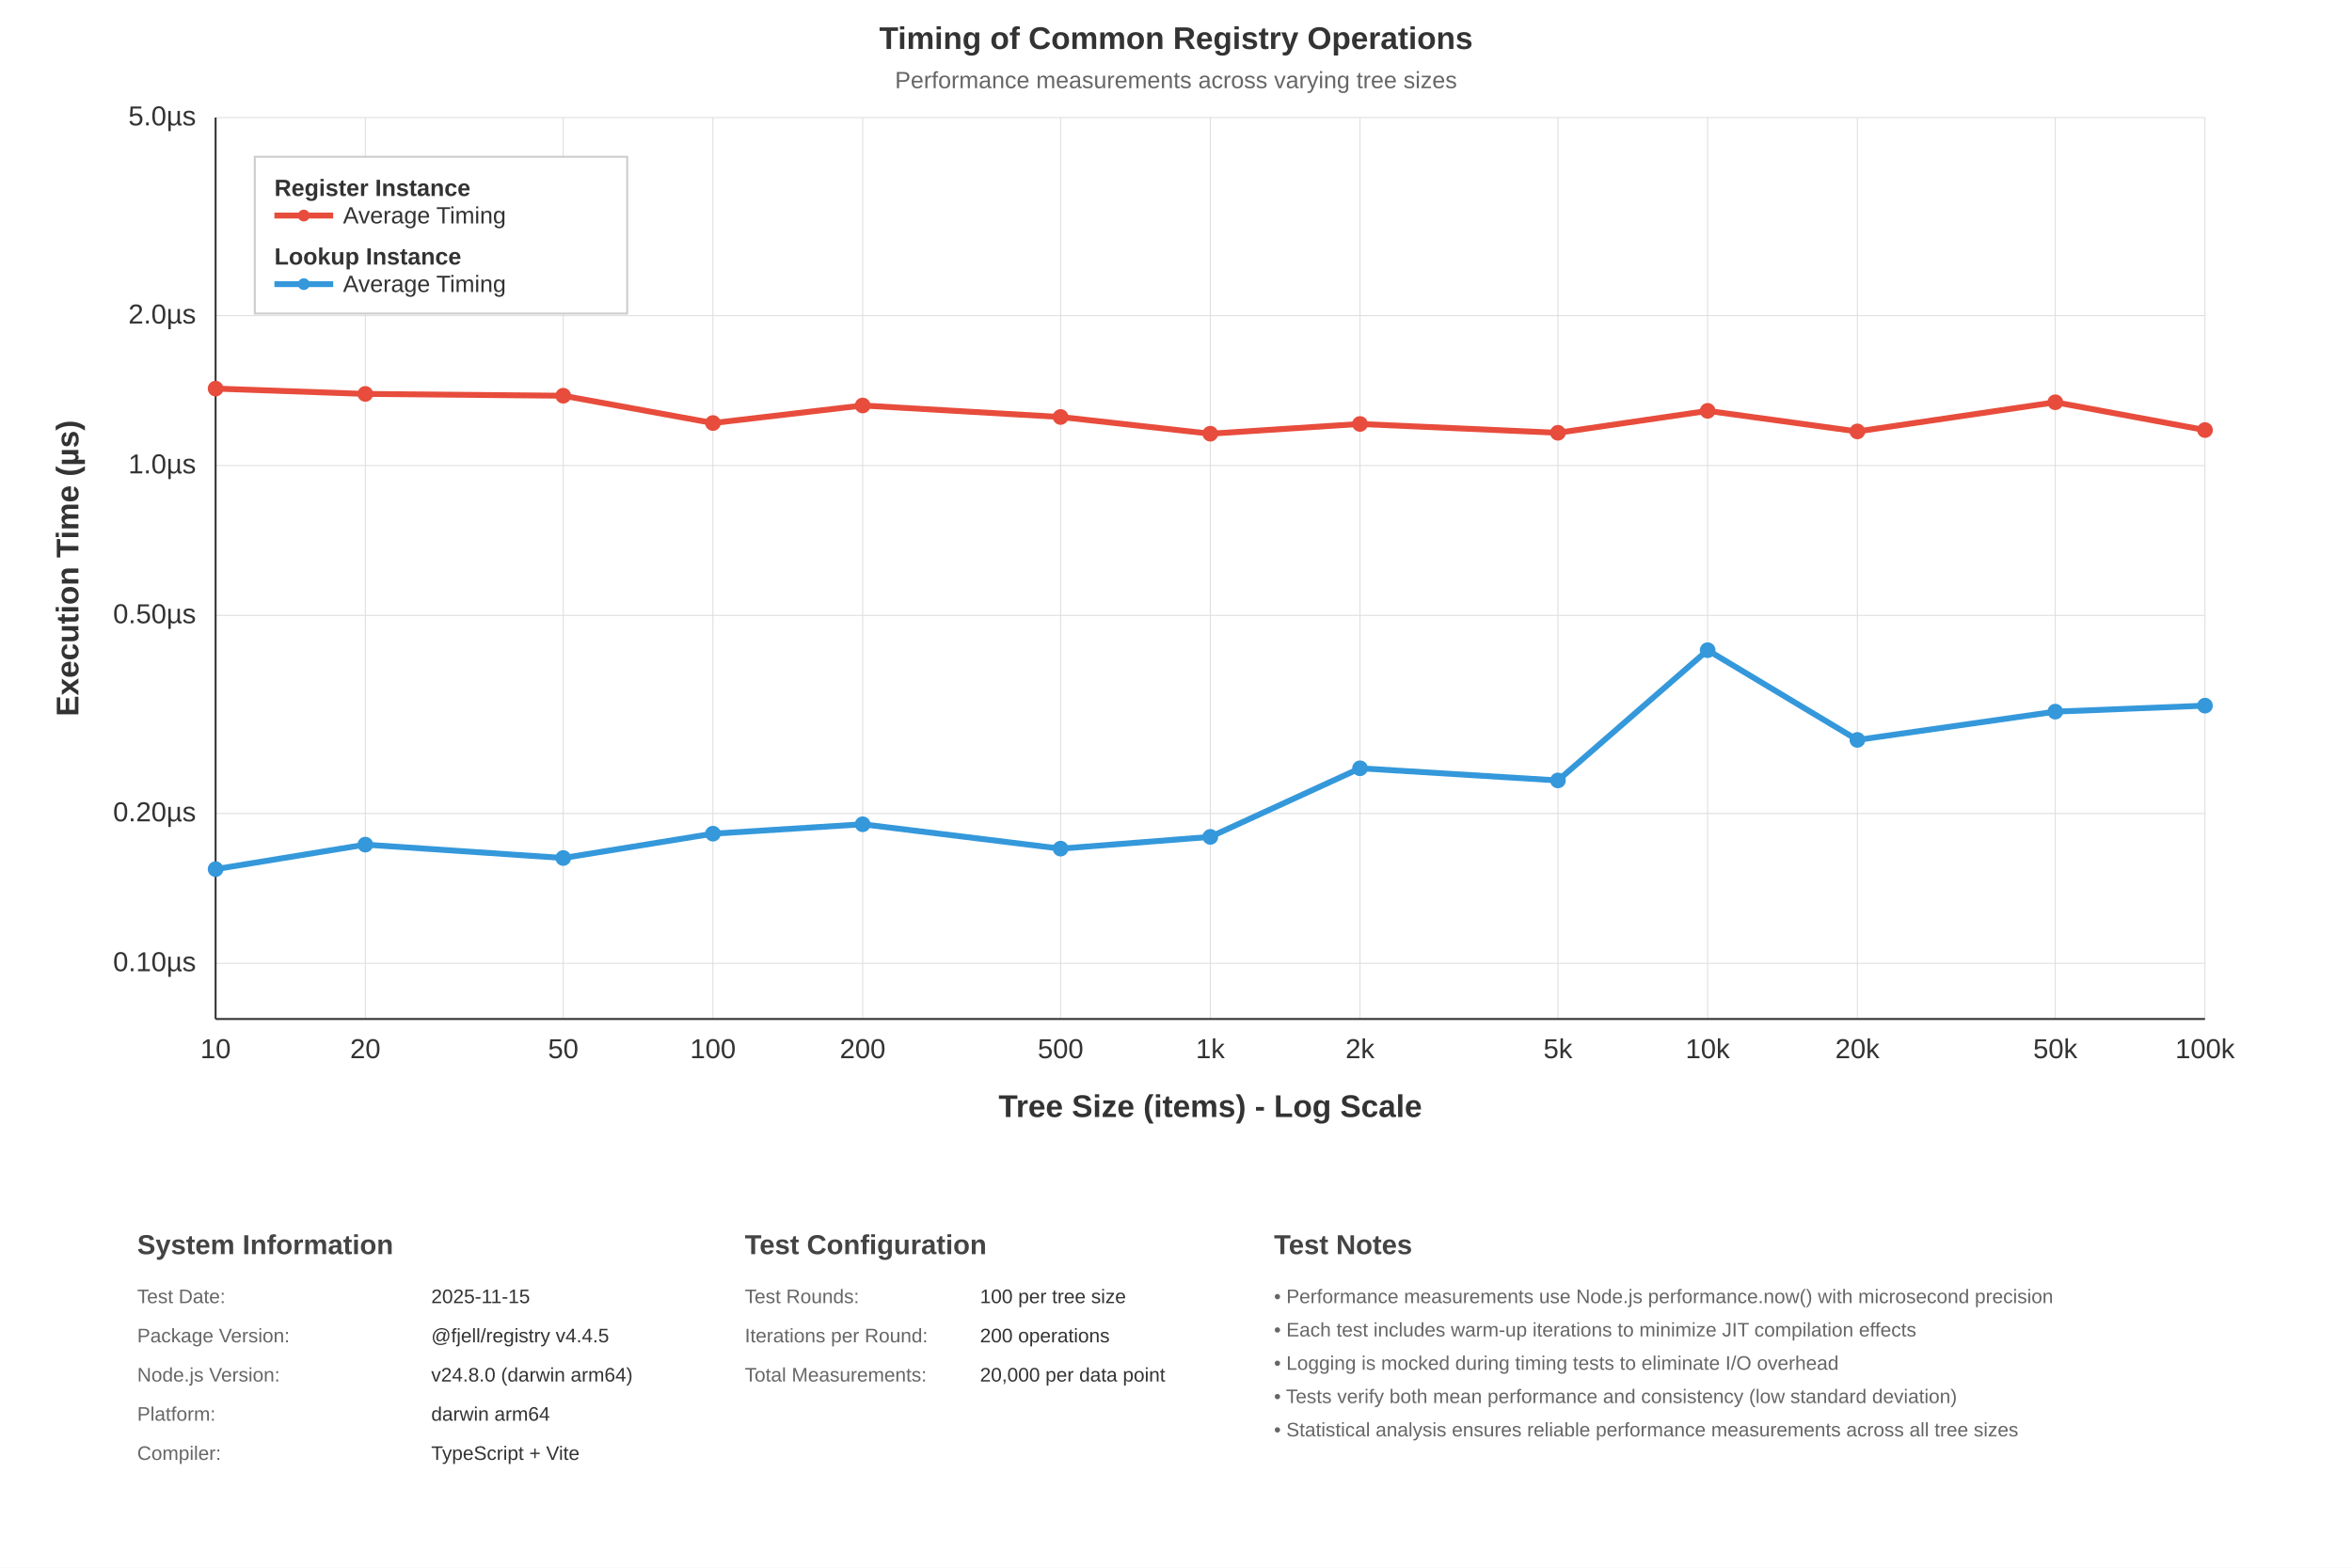
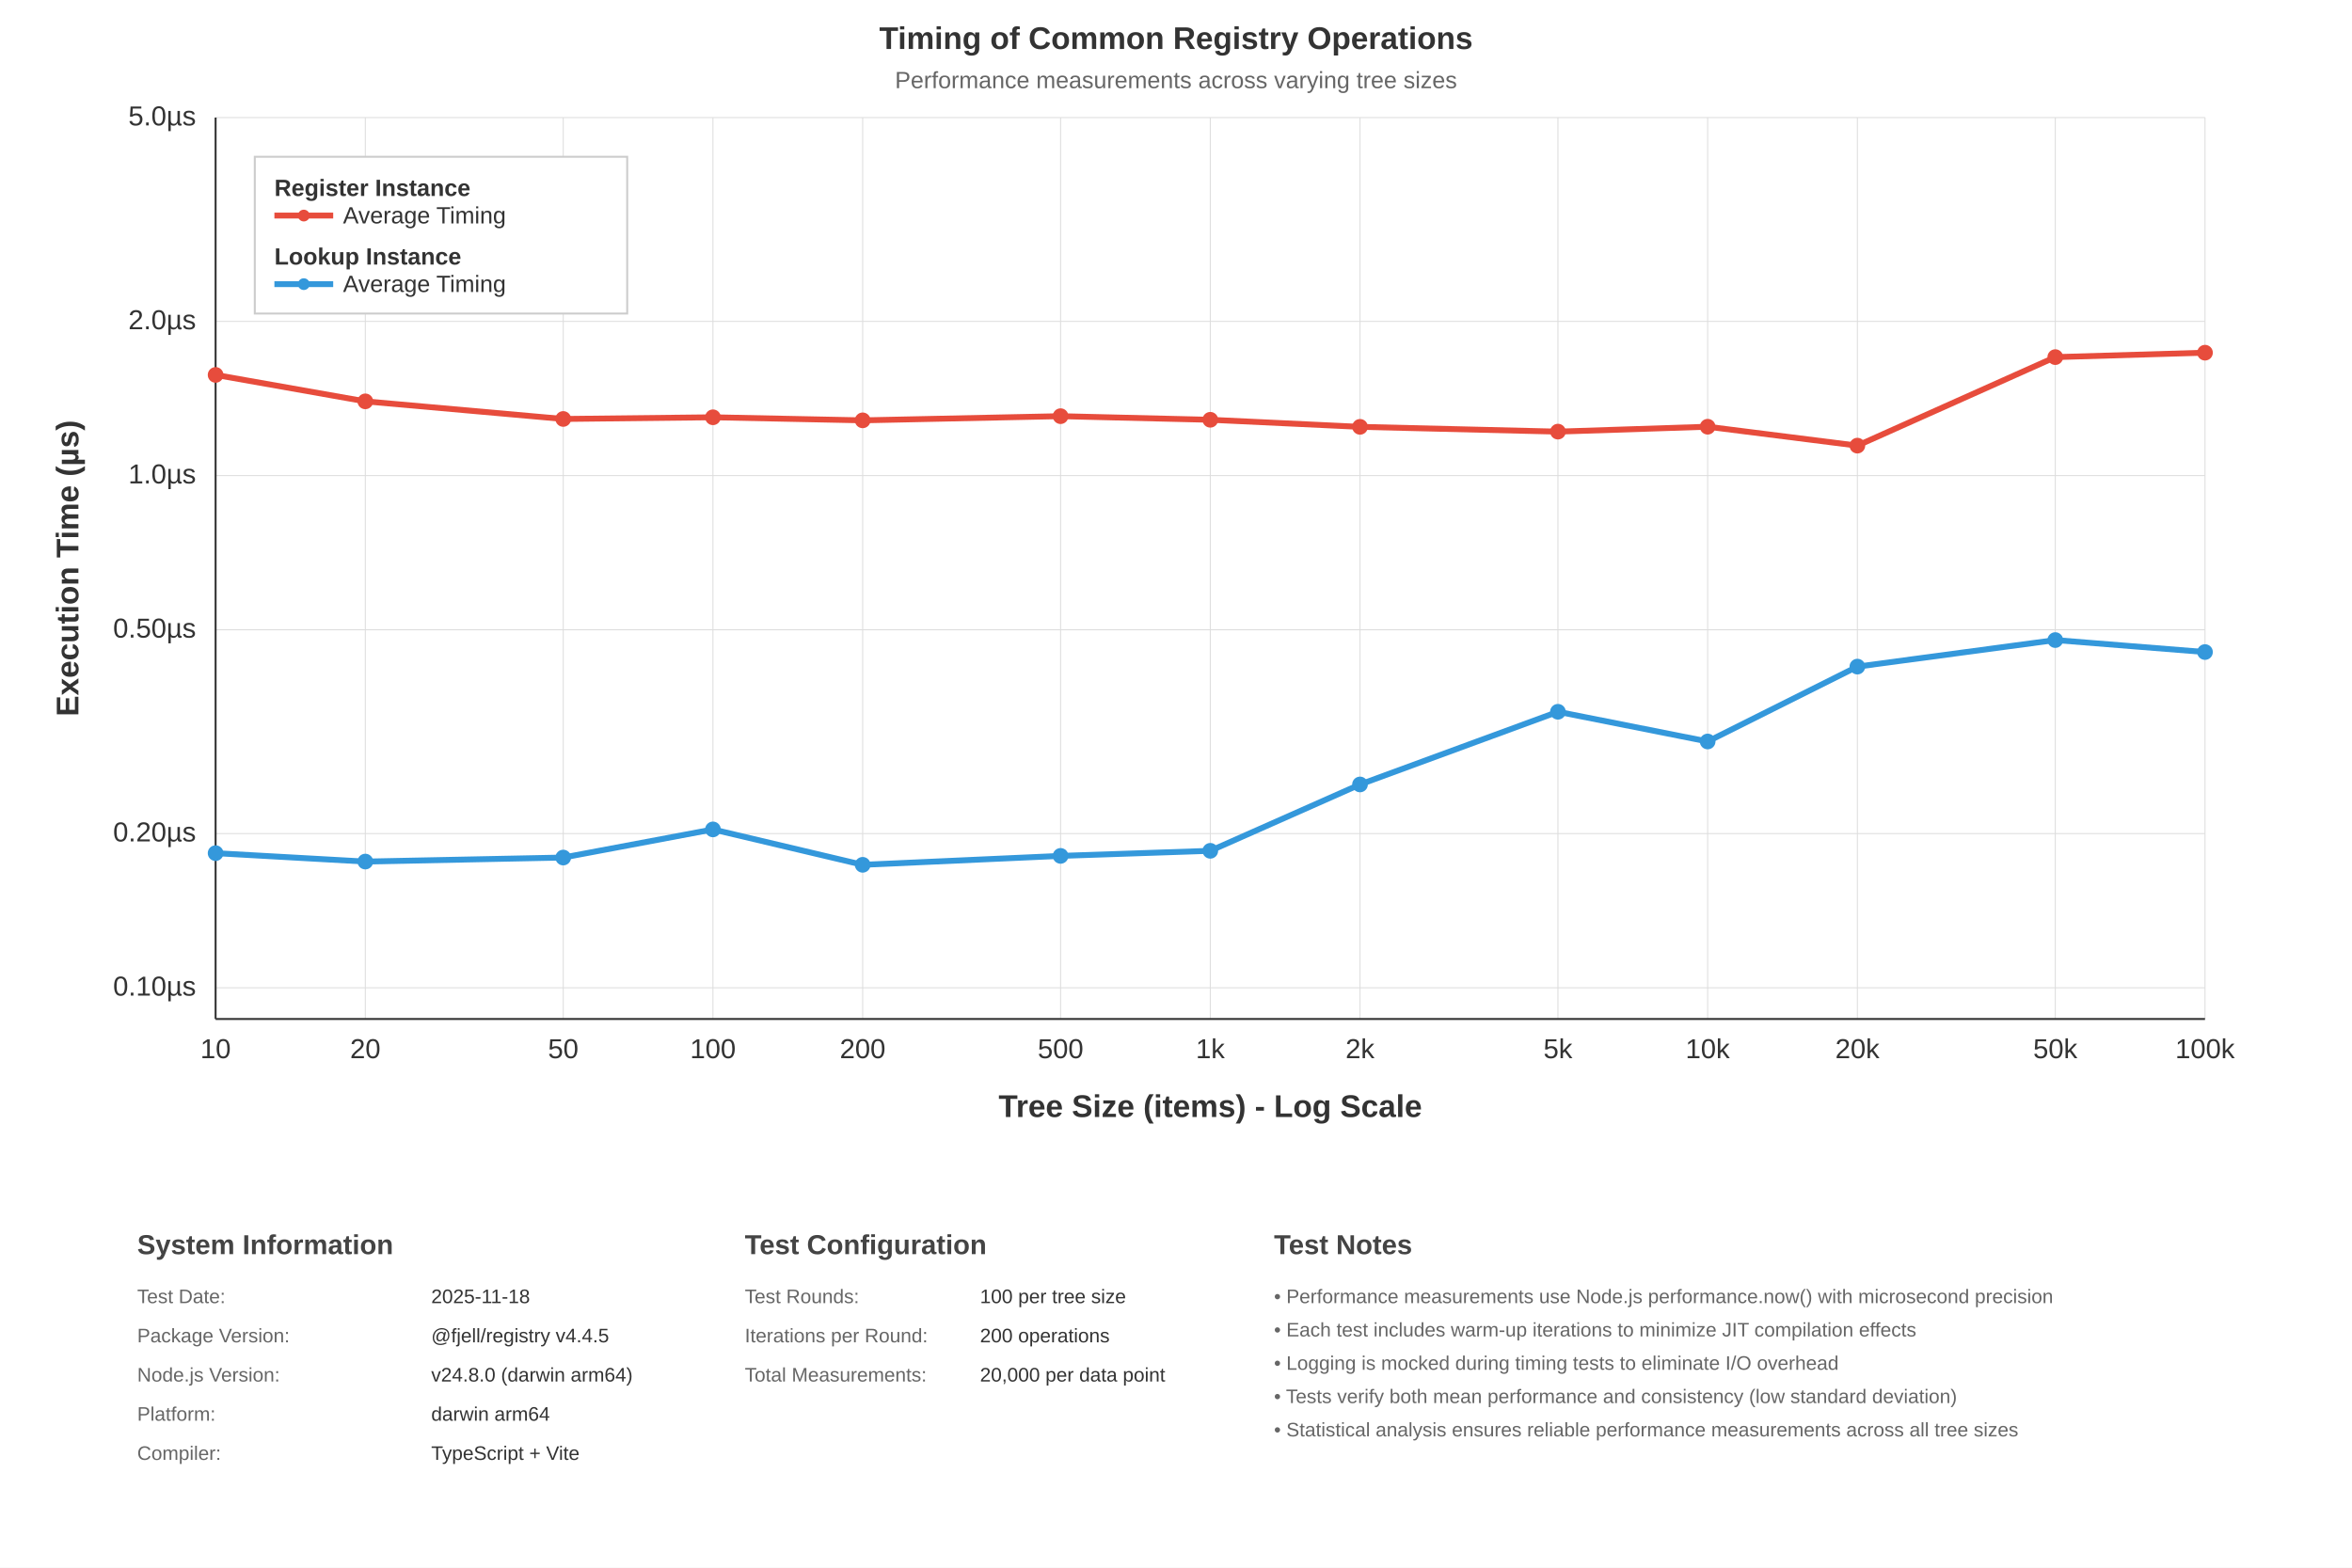
<svg xmlns="http://www.w3.org/2000/svg" width="1200" height="800">
  <style>
    .axis { stroke: #333; stroke-width: 1; }
    .grid { stroke: #ddd; stroke-width: 0.5; }
    .label { font-family: Arial, sans-serif; font-size: 14px; fill: #333; }
    .title { font-family: Arial, sans-serif; font-size: 16px; font-weight: bold; fill: #333; }
    .subtitle { font-family: Arial, sans-serif; font-size: 12px; fill: #666; }
    .register-mean { stroke: #e74c3c; stroke-width: 3; fill: none; }
    .lookup-mean { stroke: #3498db; stroke-width: 3; fill: none; }
    .register-band { fill: rgba(231, 76, 60, 0.2); stroke: #e74c3c; stroke-width: 1; }
    .lookup-band { fill: rgba(52, 152, 219, 0.2); stroke: #3498db; stroke-width: 1; }
    .register-dot { fill: #e74c3c; }
    .lookup-dot { fill: #3498db; }
    .legend { font-family: Arial, sans-serif; font-size: 12px; fill: #333; }
    .axis-title { font-family: Arial, sans-serif; font-size: 16px; font-weight: bold; fill: #333; }
    .metadata-title { font-family: Arial, sans-serif; font-size: 14px; font-weight: bold; fill: #333; }
    .metadata-section { font-family: Arial, sans-serif; font-size: 14px; font-weight: bold; fill: #444; }
    .metadata-label { font-family: Arial, sans-serif; font-size: 10px; fill: #666; }
    .metadata-value { font-family: Arial, sans-serif; font-size: 10px; fill: #333; }
  </style>
  <rect width="1200" height="800" fill="white" />
  <text x="600" y="25" text-anchor="middle" class="title">Timing of Common Registry Operations</text>
  <text x="600" y="45" text-anchor="middle" class="subtitle">Performance measurements across varying tree sizes</text>
  <g transform="translate(110,60)">
-     <line x1="0" y1="431.598" x2="1015" y2="431.598" class="grid" />
-     <text x="-10" y="435.598" text-anchor="end" class="label">0.10µs</text>
-     <line x1="0" y1="355.126" x2="1015" y2="355.126" class="grid" />
-     <text x="-10" y="359.126" text-anchor="end" class="label">0.20µs</text>
-     <line x1="0" y1="254.035" x2="1015" y2="254.035" class="grid" />
-     <text x="-10" y="258.035" text-anchor="end" class="label">0.50µs</text>
-     <line x1="0" y1="177.563" x2="1015" y2="177.563" class="grid" />
-     <text x="-10" y="181.563" text-anchor="end" class="label">1.0µs</text>
-     <line x1="0" y1="101.091" x2="1015" y2="101.091" class="grid" />
-     <text x="-10" y="105.091" text-anchor="end" class="label">2.0µs</text>
+     <line x1="0" y1="444.072" x2="1015" y2="444.072" class="grid" />
+     <text x="-10" y="448.072" text-anchor="end" class="label">0.10µs</text>
+     <line x1="0" y1="365.389" x2="1015" y2="365.389" class="grid" />
+     <text x="-10" y="369.389" text-anchor="end" class="label">0.20µs</text>
+     <line x1="0" y1="261.377" x2="1015" y2="261.377" class="grid" />
+     <text x="-10" y="265.377" text-anchor="end" class="label">0.50µs</text>
+     <line x1="0" y1="182.695" x2="1015" y2="182.695" class="grid" />
+     <text x="-10" y="186.695" text-anchor="end" class="label">1.0µs</text>
+     <line x1="0" y1="104.012" x2="1015" y2="104.012" class="grid" />
+     <text x="-10" y="108.012" text-anchor="end" class="label">2.0µs</text>
    <line x1="0" y1="0" x2="1015" y2="0" class="grid" />
    <text x="-10" y="4" text-anchor="end" class="label">5.0µs</text>
    <line x1="0" y1="0" x2="0" y2="460" class="grid" />
    <text x="0" y="480" text-anchor="middle" class="label">10</text>
    <line x1="76.386" y1="0" x2="76.386" y2="460" class="grid" />
    <text x="76.386" y="480" text-anchor="middle" class="label">20</text>
    <line x1="177.364" y1="0" x2="177.364" y2="460" class="grid" />
    <text x="177.364" y="480" text-anchor="middle" class="label">50</text>
    <line x1="253.75" y1="0" x2="253.75" y2="460" class="grid" />
    <text x="253.75" y="480" text-anchor="middle" class="label">100</text>
    <line x1="330.136" y1="0" x2="330.136" y2="460" class="grid" />
    <text x="330.136" y="480" text-anchor="middle" class="label">200</text>
    <line x1="431.114" y1="0" x2="431.114" y2="460" class="grid" />
    <text x="431.114" y="480" text-anchor="middle" class="label">500</text>
    <line x1="507.5" y1="0" x2="507.5" y2="460" class="grid" />
    <text x="507.5" y="480" text-anchor="middle" class="label">1k</text>
    <line x1="583.886" y1="0" x2="583.886" y2="460" class="grid" />
    <text x="583.886" y="480" text-anchor="middle" class="label">2k</text>
    <line x1="684.864" y1="0" x2="684.864" y2="460" class="grid" />
    <text x="684.864" y="480" text-anchor="middle" class="label">5k</text>
    <line x1="761.25" y1="0" x2="761.25" y2="460" class="grid" />
    <text x="761.25" y="480" text-anchor="middle" class="label">10k</text>
    <line x1="837.636" y1="0" x2="837.636" y2="460" class="grid" />
    <text x="837.636" y="480" text-anchor="middle" class="label">20k</text>
    <line x1="938.614" y1="0" x2="938.614" y2="460" class="grid" />
    <text x="938.614" y="480" text-anchor="middle" class="label">50k</text>
    <line x1="1015" y1="0" x2="1015" y2="460" class="grid" />
    <text x="1015" y="480" text-anchor="middle" class="label">100k</text>
    <line x1="0" y1="0" x2="0" y2="460" class="axis" />
    <line x1="0" y1="460" x2="1015" y2="460" class="axis" />
    <text x="507.5" y="510" text-anchor="middle" class="axis-title">Tree Size (items) - Log Scale</text>
    <text transform="rotate(-90,-70,230)" x="-70" y="230" text-anchor="middle" class="axis-title">Execution Time (µs)</text>
-     <path d="M 0 138.305 L 76.386 141.022 L 177.364 141.941 L 253.75 155.877 L 330.136 146.923 L 431.114 152.794 L 507.5 161.323 L 583.886 156.35 L 684.864 160.856 L 761.25 149.671 L 837.636 160.164 L 938.614 145.269 L 1015 159.46" class="register-mean" />
-     <path d="M 0 383.528 L 76.386 371.016 L 177.364 377.846 L 253.75 365.426 L 330.136 360.634 L 431.114 373.059 L 507.5 367.069 L 583.886 332.058 L 684.864 338.271 L 761.25 271.792 L 837.636 317.58 L 938.614 303.154 L 1015 300.097" class="lookup-mean" />
-     <circle cx="0" cy="138.305" r="4" class="register-dot" />
-     <circle cx="76.386" cy="141.022" r="4" class="register-dot" />
-     <circle cx="177.364" cy="141.941" r="4" class="register-dot" />
-     <circle cx="253.75" cy="155.877" r="4" class="register-dot" />
-     <circle cx="330.136" cy="146.923" r="4" class="register-dot" />
-     <circle cx="431.114" cy="152.794" r="4" class="register-dot" />
-     <circle cx="507.5" cy="161.323" r="4" class="register-dot" />
-     <circle cx="583.886" cy="156.35" r="4" class="register-dot" />
-     <circle cx="684.864" cy="160.856" r="4" class="register-dot" />
-     <circle cx="761.25" cy="149.671" r="4" class="register-dot" />
-     <circle cx="837.636" cy="160.164" r="4" class="register-dot" />
-     <circle cx="938.614" cy="145.269" r="4" class="register-dot" />
-     <circle cx="1015" cy="159.46" r="4" class="register-dot" />
-     <circle cx="0" cy="383.528" r="4" class="lookup-dot" />
-     <circle cx="76.386" cy="371.016" r="4" class="lookup-dot" />
-     <circle cx="177.364" cy="377.846" r="4" class="lookup-dot" />
-     <circle cx="253.75" cy="365.426" r="4" class="lookup-dot" />
-     <circle cx="330.136" cy="360.634" r="4" class="lookup-dot" />
-     <circle cx="431.114" cy="373.059" r="4" class="lookup-dot" />
-     <circle cx="507.5" cy="367.069" r="4" class="lookup-dot" />
-     <circle cx="583.886" cy="332.058" r="4" class="lookup-dot" />
-     <circle cx="684.864" cy="338.271" r="4" class="lookup-dot" />
-     <circle cx="761.25" cy="271.792" r="4" class="lookup-dot" />
-     <circle cx="837.636" cy="317.58" r="4" class="lookup-dot" />
-     <circle cx="938.614" cy="303.154" r="4" class="lookup-dot" />
-     <circle cx="1015" cy="300.097" r="4" class="lookup-dot" />
+     <path d="M 0 131.322 L 76.386 144.815 L 177.364 153.8 L 253.75 152.943 L 330.136 154.505 L 431.114 152.376 L 507.5 154.215 L 583.886 157.822 L 684.864 160.261 L 761.25 157.762 L 837.636 167.41 L 938.614 122.236 L 1015 119.981" class="register-mean" />
+     <path d="M 0 375.373 L 76.386 379.665 L 177.364 377.612 L 253.75 363.254 L 330.136 381.318 L 431.114 376.769 L 507.5 374.177 L 583.886 340.314 L 684.864 303.223 L 761.25 318.388 L 837.636 280.174 L 938.614 266.631 L 1015 272.745" class="lookup-mean" />
+     <circle cx="0" cy="131.322" r="4" class="register-dot" />
+     <circle cx="76.386" cy="144.815" r="4" class="register-dot" />
+     <circle cx="177.364" cy="153.8" r="4" class="register-dot" />
+     <circle cx="253.75" cy="152.943" r="4" class="register-dot" />
+     <circle cx="330.136" cy="154.505" r="4" class="register-dot" />
+     <circle cx="431.114" cy="152.376" r="4" class="register-dot" />
+     <circle cx="507.5" cy="154.215" r="4" class="register-dot" />
+     <circle cx="583.886" cy="157.822" r="4" class="register-dot" />
+     <circle cx="684.864" cy="160.261" r="4" class="register-dot" />
+     <circle cx="761.25" cy="157.762" r="4" class="register-dot" />
+     <circle cx="837.636" cy="167.41" r="4" class="register-dot" />
+     <circle cx="938.614" cy="122.236" r="4" class="register-dot" />
+     <circle cx="1015" cy="119.981" r="4" class="register-dot" />
+     <circle cx="0" cy="375.373" r="4" class="lookup-dot" />
+     <circle cx="76.386" cy="379.665" r="4" class="lookup-dot" />
+     <circle cx="177.364" cy="377.612" r="4" class="lookup-dot" />
+     <circle cx="253.75" cy="363.254" r="4" class="lookup-dot" />
+     <circle cx="330.136" cy="381.318" r="4" class="lookup-dot" />
+     <circle cx="431.114" cy="376.769" r="4" class="lookup-dot" />
+     <circle cx="507.5" cy="374.177" r="4" class="lookup-dot" />
+     <circle cx="583.886" cy="340.314" r="4" class="lookup-dot" />
+     <circle cx="684.864" cy="303.223" r="4" class="lookup-dot" />
+     <circle cx="761.25" cy="318.388" r="4" class="lookup-dot" />
+     <circle cx="837.636" cy="280.174" r="4" class="lookup-dot" />
+     <circle cx="938.614" cy="266.631" r="4" class="lookup-dot" />
+     <circle cx="1015" cy="272.745" r="4" class="lookup-dot" />
    <g transform="translate(20, 20)">
      <rect x="0" y="0" width="190" height="80" fill="white" stroke="#ccc" stroke-width="1" />
      <text x="10" y="20" class="legend" font-weight="bold">Register Instance</text>
      <line x1="10" y1="30" x2="40" y2="30" class="register-mean" />
      <circle cx="25" cy="30" r="3" class="register-dot" />
      <text x="45" y="34" class="legend">Average Timing</text>
      <text x="10" y="55" class="legend" font-weight="bold">Lookup Instance</text>
      <line x1="10" y1="65" x2="40" y2="65" class="lookup-mean" />
      <circle cx="25" cy="65" r="3" class="lookup-dot" />
      <text x="45" y="69" class="legend">Average Timing</text>
    </g>
  </g>
  <g transform="translate(50, 620)">
    <g transform="translate(20, 20)">
      <text x="0" y="0" class="metadata-section">System Information</text>
      <text x="0" y="25" class="metadata-label">Test Date:</text>
-       <text x="150" y="25" class="metadata-value">2025-11-15</text>
+       <text x="150" y="25" class="metadata-value">2025-11-18</text>
      <text x="0" y="45" class="metadata-label">Package Version:</text>
      <text x="150" y="45" class="metadata-value">@fjell/registry v4.4.5</text>
      <text x="0" y="65" class="metadata-label">Node.js Version:</text>
      <text x="150" y="65" class="metadata-value">v24.8.0 (darwin arm64)</text>
      <text x="0" y="85" class="metadata-label">Platform:</text>
      <text x="150" y="85" class="metadata-value">darwin arm64</text>
      <text x="0" y="105" class="metadata-label">Compiler:</text>
      <text x="150" y="105" class="metadata-value">TypeScript + Vite</text>
    </g>
    <g transform="translate(330, 20)">
      <text x="0" y="0" class="metadata-section">Test Configuration</text>
      <text x="0" y="25" class="metadata-label">Test Rounds:</text>
      <text x="120" y="25" class="metadata-value">100 per tree size</text>
      <text x="0" y="45" class="metadata-label">Iterations per Round:</text>
      <text x="120" y="45" class="metadata-value">200 operations</text>
      <text x="0" y="65" class="metadata-label">Total Measurements:</text>
      <text x="120" y="65" class="metadata-value">20,000 per data point</text>
    </g>
    <g transform="translate(600, 20)">
      <text x="0" y="0" class="metadata-section">Test Notes</text>
      <text x="0" y="25" class="metadata-label">• Performance measurements use Node.js performance.now() with microsecond precision</text>
      <text x="0" y="42" class="metadata-label">• Each test includes warm-up iterations to minimize JIT compilation effects</text>
      <text x="0" y="59" class="metadata-label">• Logging is mocked during timing tests to eliminate I/O overhead</text>
      <text x="0" y="76" class="metadata-label">• Tests verify both mean performance and consistency (low standard deviation)</text>
      <text x="0" y="93" class="metadata-label">• Statistical analysis ensures reliable performance measurements across all tree sizes</text>
    </g>
  </g>
</svg>
